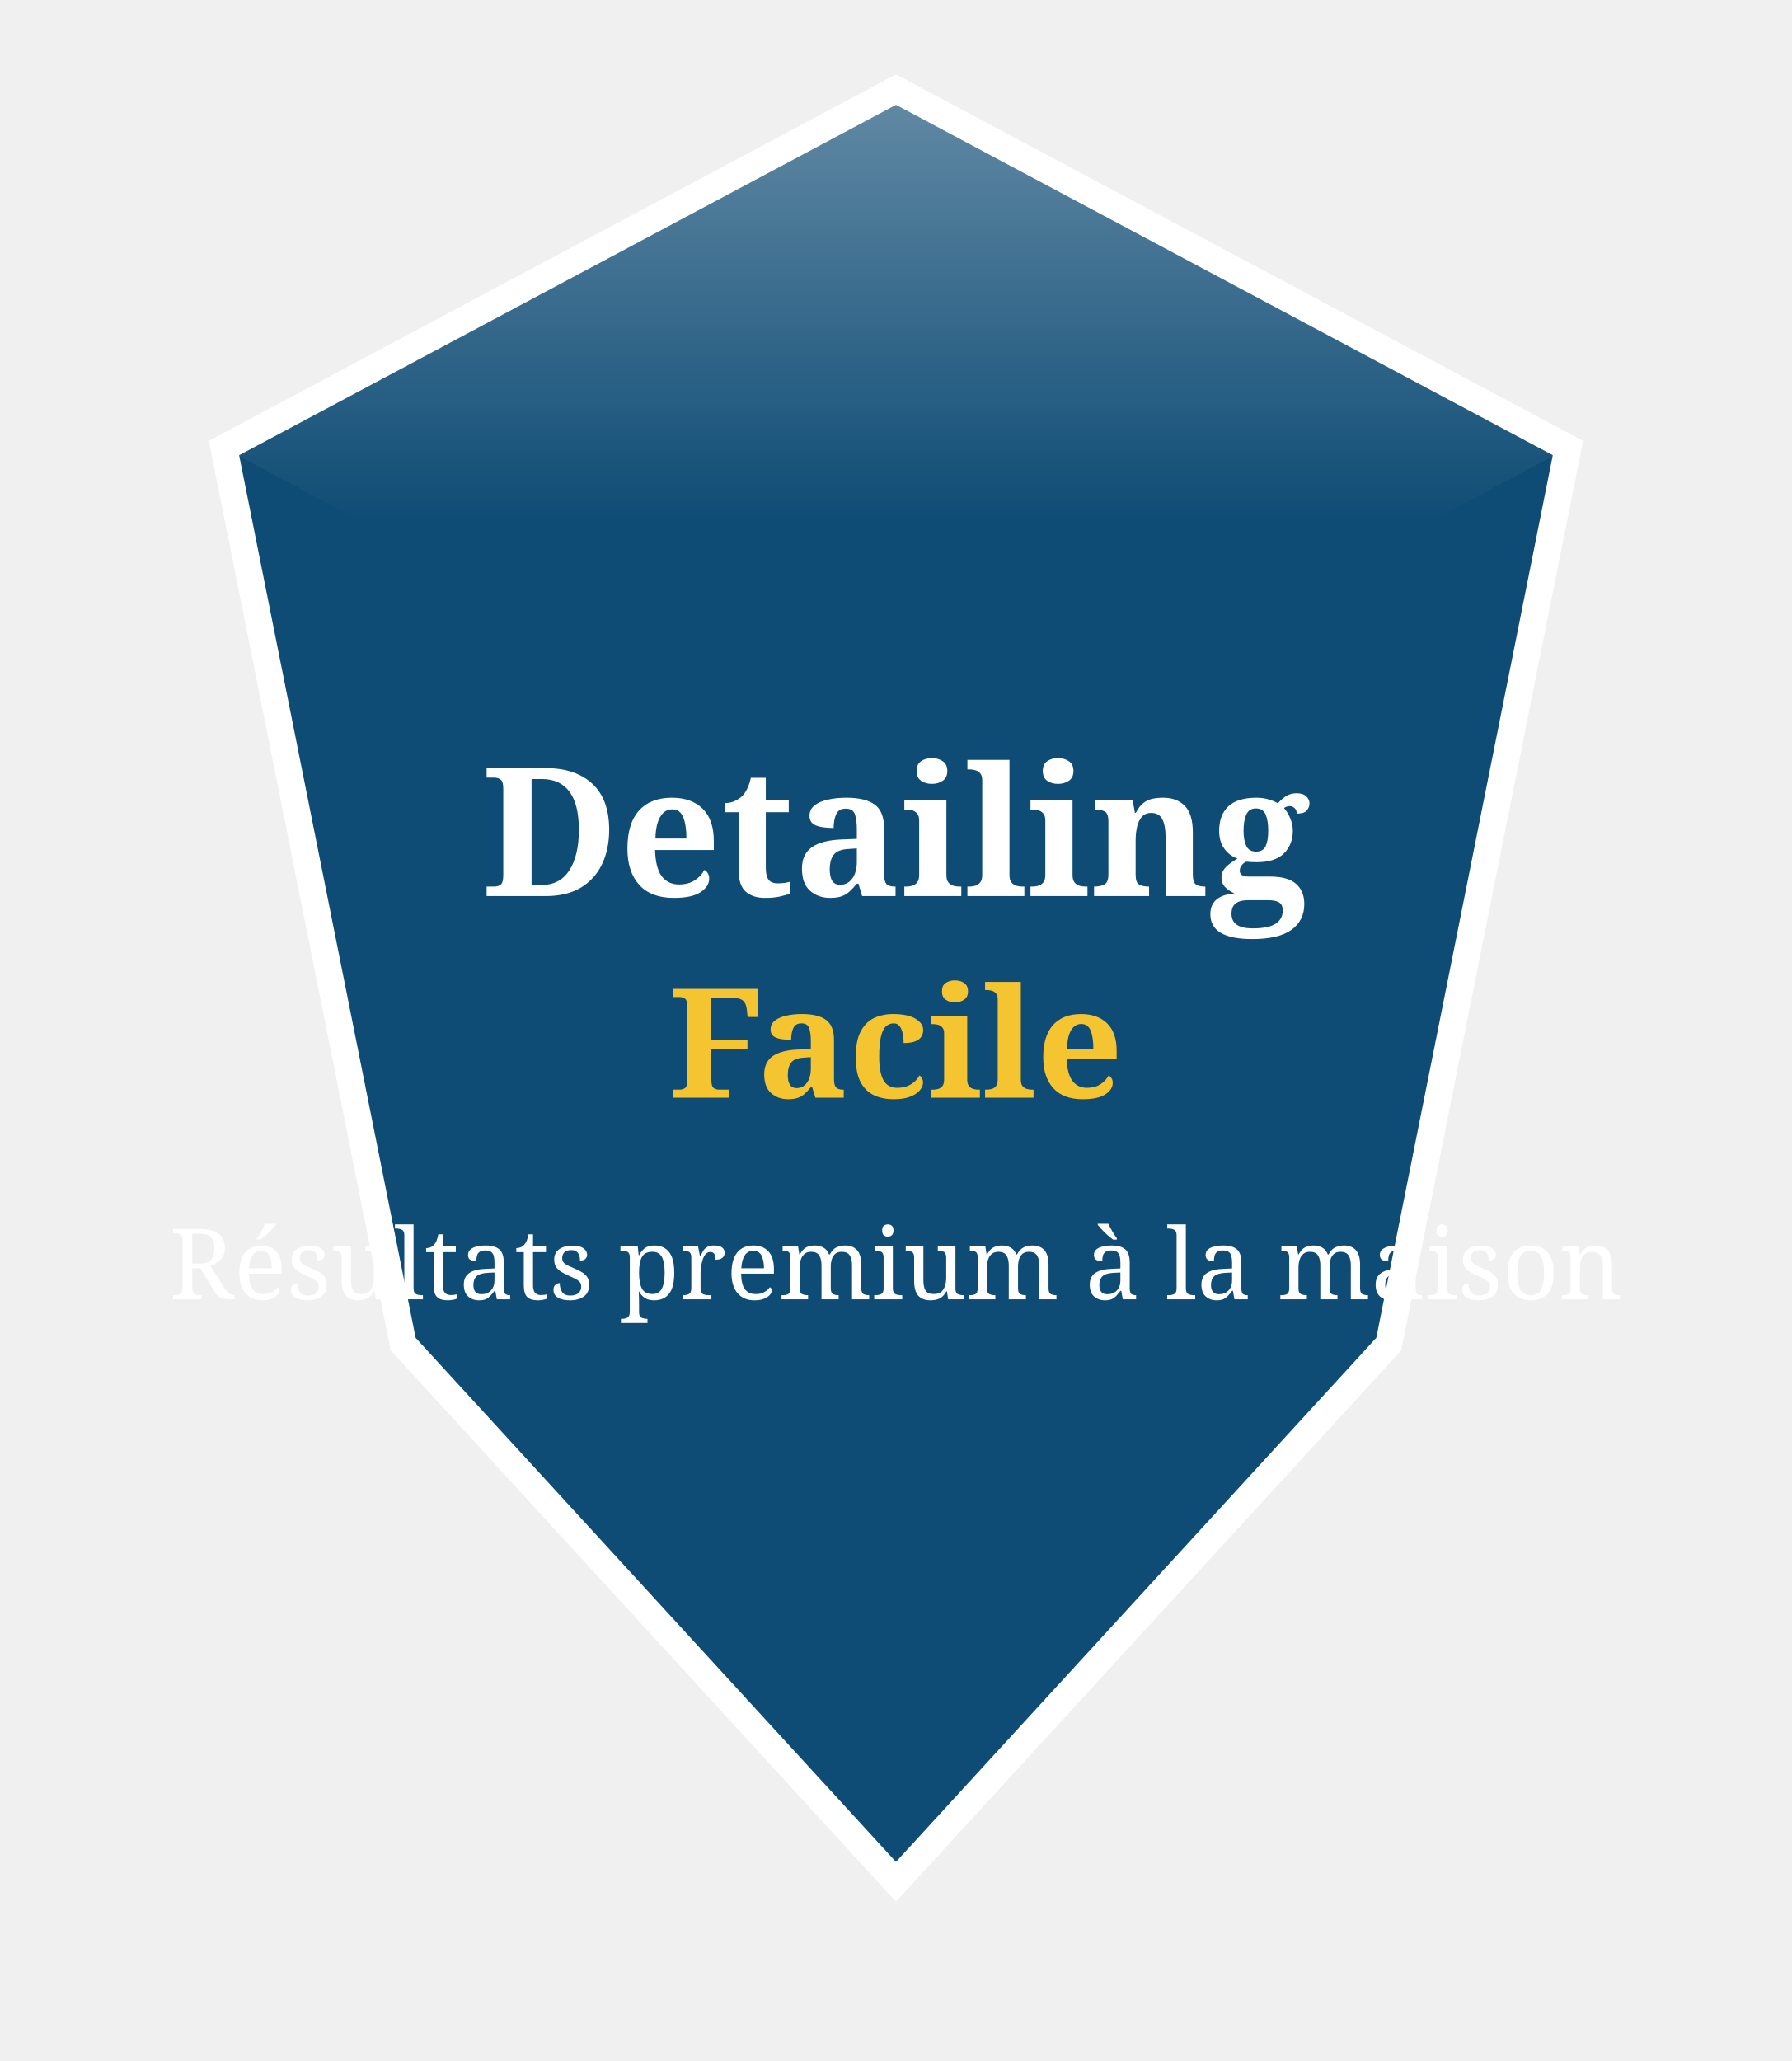
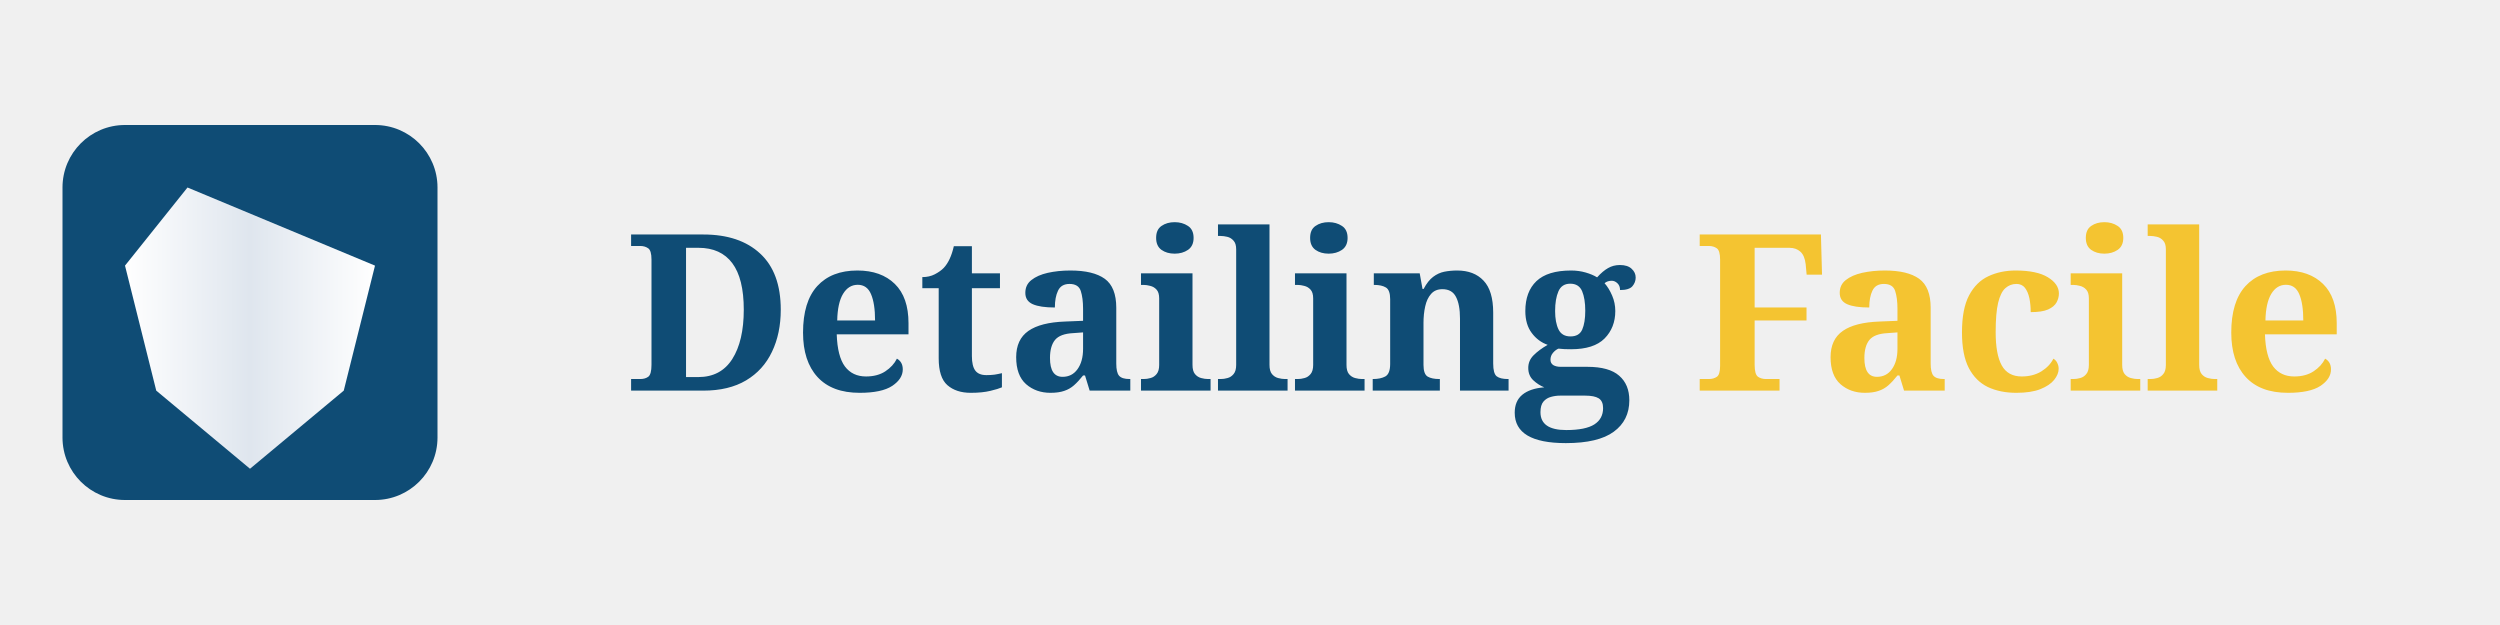
- <svg xmlns="http://www.w3.org/2000/svg" width="400" height="460" viewBox="0 0 400 460">
+ <svg xmlns="http://www.w3.org/2000/svg" width="320" height="80" viewBox="0 0 320 80">
  <defs>
-     <linearGradient id="gloss" x1="0" x2="0" y1="0" y2="1">
-       <stop offset="0.0" stop-color="#FFFFFF" stop-opacity="0.35" />
-       <stop offset="0.6" stop-color="#FFFFFF" stop-opacity="0" />
+     <linearGradient id="metal" x1="0" x2="1" y1="0" y2="0">
+       <stop offset="0" stop-color="#ffffff" />
+       <stop offset="0.5" stop-color="#dfe6ee" />
+       <stop offset="1" stop-color="#ffffff" />
    </linearGradient>
  </defs>
-   <path d="M200 20 L350 100 L310 300 L200 420 L90 300 L50 100 Z" fill="#0F4C75" stroke="#FFFFFF" stroke-width="6" />
-   <path d="M200 20 L350 100 L200 180 L50 100 Z" fill="url(#gloss)" />
-   <text x="50%" y="200" font-size="40" fill="#FFFFFF" font-family="Georgia" font-weight="700" text-anchor="middle">Detailing</text>
-   <text x="50%" y="245" font-size="34" fill="#F4C431" font-family="Georgia" font-weight="700" text-anchor="middle">Facile</text>
-   <text x="50%" y="290" font-size="22" fill="#FFFFFF" font-family="Georgia" text-anchor="middle">Résultats premium à la maison</text>
+   <rect x="8" y="16" width="48" height="48" rx="8" fill="#0F4C75" />
+   <path d="M24 24 L48 34 L44 50 L32 60 L20 50 L16 34 Z" fill="url(#metal)" />
+   <text x="80" y="50" font-family="Georgia" font-weight="700" font-size="28" fill="#0F4C75">Detailing <tspan fill="#F4C431">Facile</tspan>
+   </text>
</svg>
